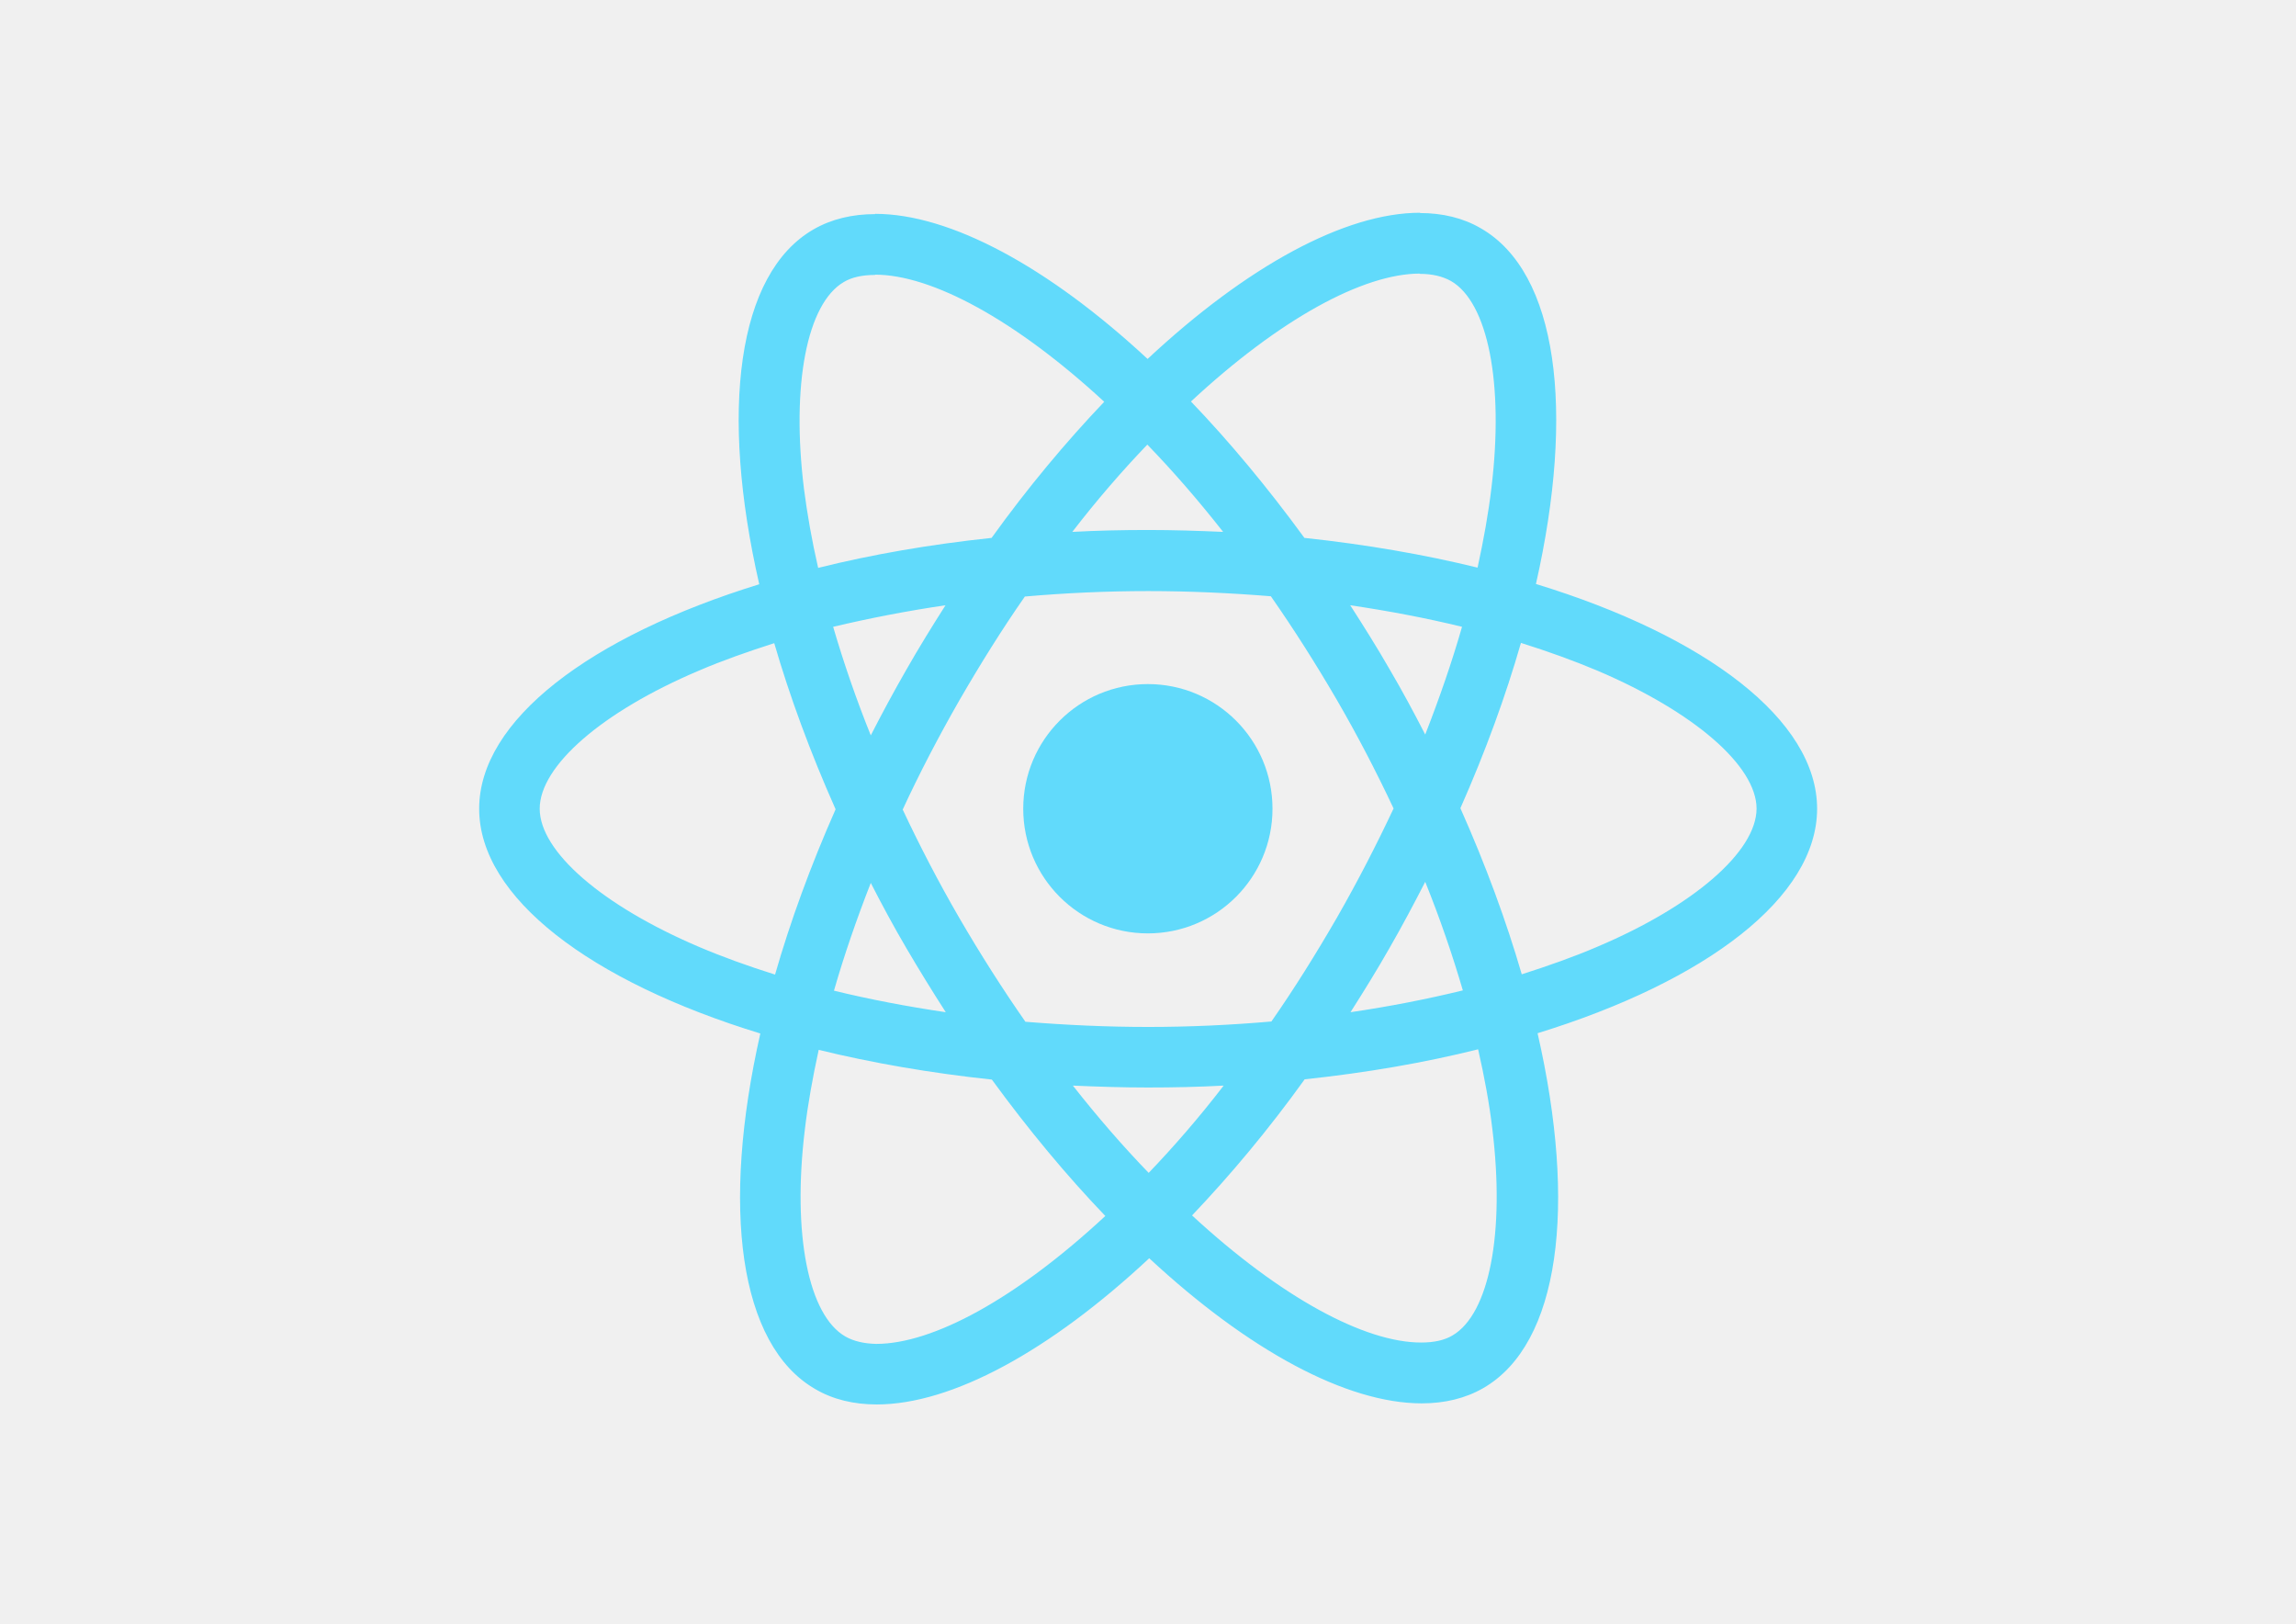
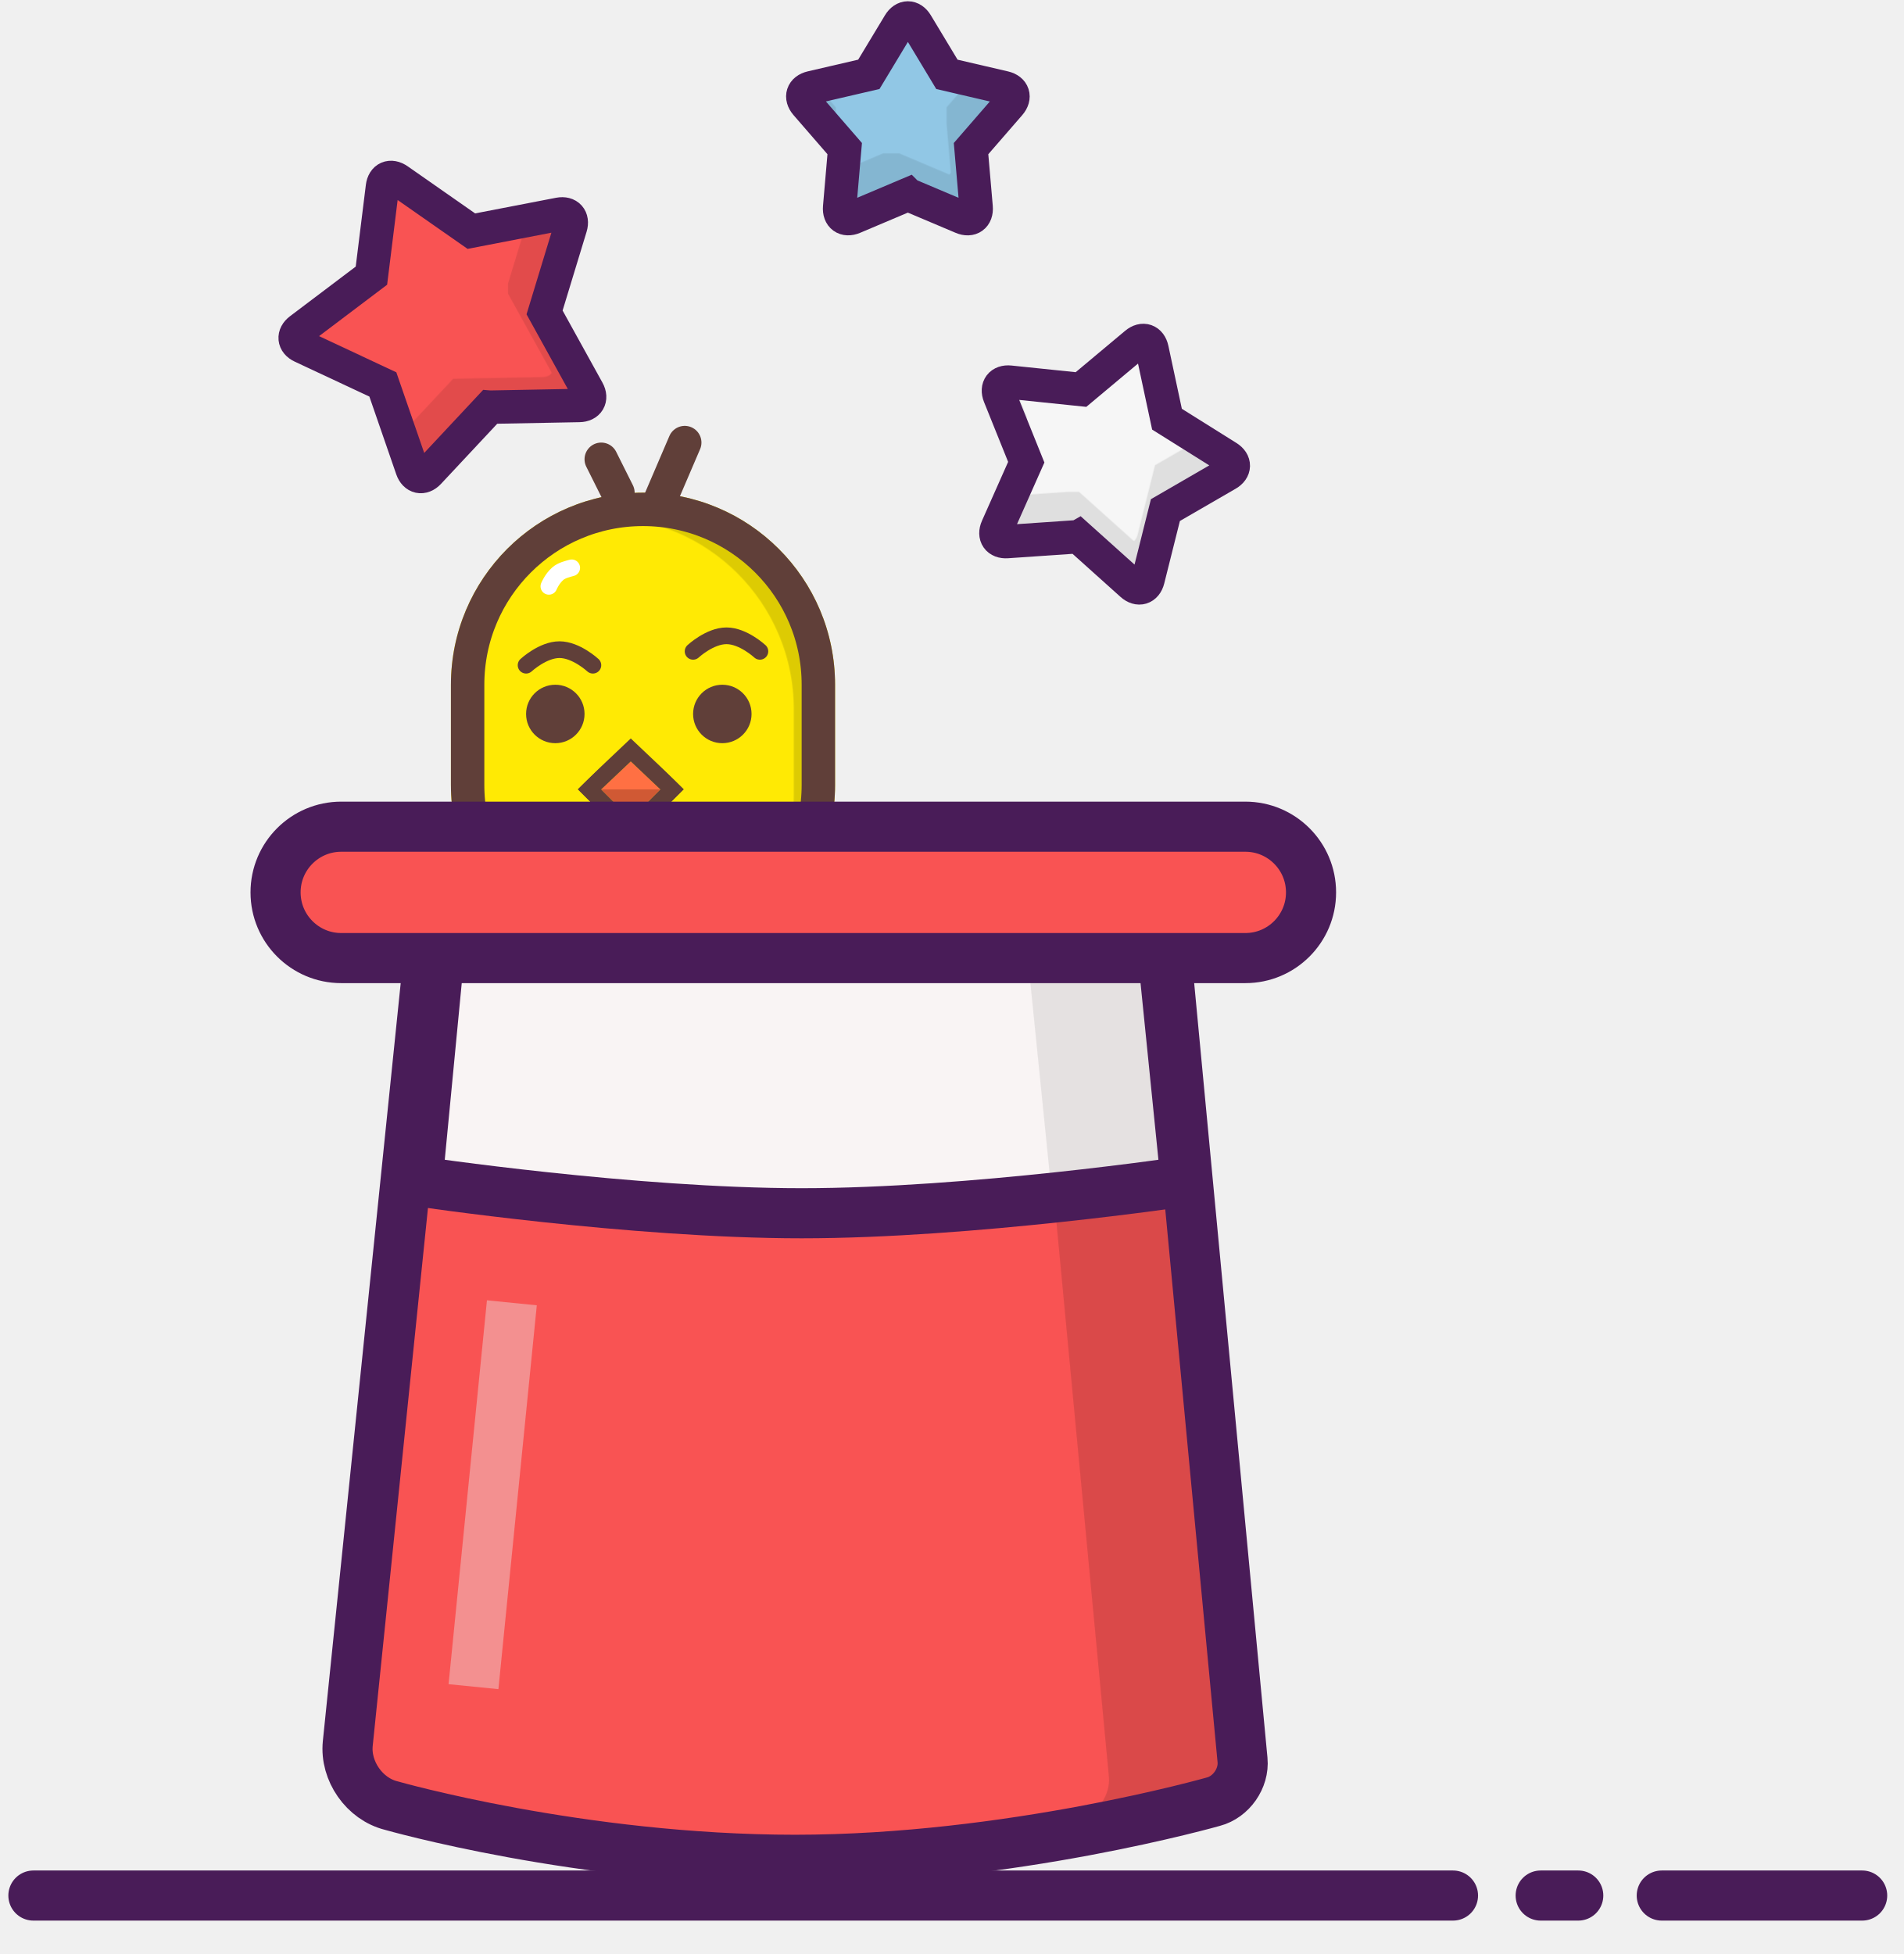
- <svg xmlns="http://www.w3.org/2000/svg" viewBox="0 0 841.9 595.3">
-   <g fill="#61DAFB">
-     <path d="M666.3 296.5c0-32.5-40.7-63.3-103.1-82.4 14.4-63.6 8-114.2-20.2-130.4-6.5-3.8-14.1-5.6-22.4-5.6v22.3c4.6 0 8.3.9 11.4 2.6 13.6 7.8 19.5 37.5 14.9 75.7-1.1 9.4-2.9 19.3-5.1 29.4-19.6-4.8-41-8.5-63.5-10.9-13.5-18.5-27.5-35.3-41.6-50 32.6-30.3 63.2-46.9 84-46.9V78c-27.5 0-63.5 19.6-99.9 53.6-36.4-33.8-72.4-53.2-99.9-53.2v22.3c20.7 0 51.4 16.5 84 46.6-14 14.7-28 31.4-41.3 49.9-22.6 2.4-44 6.1-63.6 11-2.3-10-4-19.7-5.2-29-4.7-38.2 1.1-67.9 14.6-75.8 3-1.8 6.9-2.6 11.5-2.6V78.5c-8.4 0-16 1.8-22.6 5.6-28.1 16.2-34.4 66.7-19.9 130.1-62.2 19.2-102.7 49.9-102.7 82.3 0 32.5 40.7 63.3 103.1 82.4-14.4 63.6-8 114.2 20.2 130.4 6.5 3.8 14.1 5.6 22.5 5.6 27.5 0 63.5-19.6 99.9-53.6 36.4 33.8 72.4 53.2 99.9 53.2 8.4 0 16-1.8 22.6-5.6 28.1-16.2 34.4-66.7 19.9-130.1 62-19.1 102.5-49.9 102.5-82.3zm-130.2-66.7c-3.7 12.9-8.3 26.2-13.5 39.5-4.1-8-8.4-16-13.1-24-4.6-8-9.5-15.8-14.4-23.4 14.2 2.1 27.9 4.7 41 7.9zm-45.8 106.5c-7.8 13.5-15.8 26.3-24.1 38.2-14.9 1.3-30 2-45.2 2-15.1 0-30.2-.7-45-1.9-8.3-11.9-16.4-24.6-24.2-38-7.6-13.1-14.5-26.4-20.8-39.8 6.2-13.4 13.2-26.8 20.7-39.9 7.8-13.5 15.8-26.3 24.1-38.2 14.9-1.3 30-2 45.2-2 15.1 0 30.2.7 45 1.9 8.3 11.9 16.4 24.6 24.2 38 7.6 13.1 14.5 26.4 20.8 39.8-6.3 13.4-13.2 26.8-20.7 39.9zm32.3-13c5.4 13.4 10 26.8 13.8 39.8-13.1 3.2-26.9 5.9-41.2 8 4.9-7.7 9.8-15.6 14.4-23.7 4.6-8 8.9-16.1 13-24.1zM421.2 430c-9.3-9.6-18.6-20.3-27.8-32 9 .4 18.2.7 27.5.7 9.4 0 18.7-.2 27.8-.7-9 11.7-18.3 22.4-27.5 32zm-74.4-58.9c-14.2-2.1-27.9-4.7-41-7.9 3.7-12.9 8.3-26.2 13.5-39.5 4.1 8 8.4 16 13.1 24 4.7 8 9.5 15.8 14.4 23.4zM420.7 163c9.3 9.6 18.6 20.3 27.8 32-9-.4-18.2-.7-27.5-.7-9.4 0-18.7.2-27.8.7 9-11.7 18.3-22.4 27.5-32zm-74 58.9c-4.9 7.7-9.8 15.6-14.4 23.7-4.6 8-8.9 16-13 24-5.4-13.4-10-26.8-13.8-39.8 13.1-3.1 26.9-5.8 41.2-7.9zm-90.5 125.2c-35.4-15.1-58.3-34.9-58.3-50.6 0-15.7 22.9-35.6 58.3-50.6 8.6-3.7 18-7 27.7-10.1 5.7 19.6 13.2 40 22.5 60.9-9.2 20.8-16.6 41.1-22.2 60.6-9.9-3.1-19.3-6.5-28-10.2zM310 490c-13.6-7.8-19.5-37.5-14.9-75.7 1.1-9.4 2.9-19.3 5.1-29.4 19.6 4.8 41 8.5 63.5 10.9 13.5 18.5 27.5 35.3 41.6 50-32.6 30.3-63.2 46.9-84 46.9-4.5-.1-8.3-1-11.3-2.7zm237.2-76.2c4.7 38.2-1.1 67.9-14.6 75.8-3 1.8-6.9 2.6-11.5 2.6-20.7 0-51.4-16.5-84-46.6 14-14.7 28-31.4 41.3-49.9 22.6-2.4 44-6.1 63.6-11 2.3 10.1 4.1 19.8 5.2 29.1zm38.5-66.7c-8.6 3.7-18 7-27.7 10.1-5.7-19.6-13.2-40-22.5-60.9 9.2-20.8 16.6-41.1 22.2-60.6 9.9 3.1 19.3 6.5 28.1 10.2 35.4 15.1 58.3 34.9 58.3 50.6-.1 15.7-23 35.6-58.4 50.6zM320.8 78.4z" />
-     <circle cx="420.9" cy="296.5" r="45.7" />
-     <path d="M520.5 78.1z" />
+ <svg xmlns="http://www.w3.org/2000/svg" xmlns:xlink="http://www.w3.org/1999/xlink" width="114" height="117" viewBox="192 93 114 117">
+   <defs>
+     <rect id="a" y="3" width="23" height="29" rx="11.5" />
+     <filter x="-50%" y="-50%" width="200%" height="200%" filterUnits="objectBoundingBox" id="d">
+       <feMorphology radius="2" in="SourceAlpha" result="shadowSpreadInner1" />
+       <feOffset dx="-2" dy="1" in="shadowSpreadInner1" result="shadowOffsetInner1" />
+       <feComposite in="shadowOffsetInner1" in2="SourceAlpha" operator="arithmetic" k2="-1" k3="1" result="shadowInnerInner1" />
+       <feColorMatrix values="0 0 0 0 0 0 0 0 0 0 0 0 0 0 0 0 0 0 0.134 0" in="shadowInnerInner1" />
+     </filter>
+     <mask id="e" x="0" y="0" width="23" height="29" fill="#fff">
+       <use xlink:href="#a" />
+     </mask>
+     <path id="b" d="M3.018.518v2.5h-2.5L.584.584z" />
+     <mask id="f" x="-1" y="-1" width="4.5" height="4.5">
+       <path fill="#fff" d="M-.482-.482h4.5v4.5h-4.5z" />
+       <use xlink:href="#b" />
+     </mask>
+     <path d="M212.824 197.393c-.17 1.647.996 3.325 2.608 3.722 0 0 11.33 3.244 24.176 3.244 12.844 0 25.047-3.48 25.047-3.48 1.066-.28 1.847-1.4 1.743-2.495L261.82 150h-44.128l-4.868 47.393z" id="g" />
+     <filter x="-50%" y="-50%" width="200%" height="200%" filterUnits="objectBoundingBox" id="h">
+       <feOffset dx="-8" dy="1" in="SourceAlpha" result="shadowOffsetInner1" />
+       <feComposite in="shadowOffsetInner1" in2="SourceAlpha" operator="arithmetic" k2="-1" k3="1" result="shadowInnerInner1" />
+       <feColorMatrix values="0 0 0 0 0 0 0 0 0 0 0 0 0 0 0 0 0 0 0.124 0" in="shadowInnerInner1" />
+     </filter>
+     <path d="M217 163.73s12.838 1.916 23 1.916 23-1.917 23-1.917L261.61 150h-43.29L217 163.73z" id="i" />
+     <filter x="-50%" y="-50%" width="200%" height="200%" filterUnits="objectBoundingBox" id="j">
+       <feOffset dx="-8" dy="1" in="SourceAlpha" result="shadowOffsetInner1" />
+       <feComposite in="shadowOffsetInner1" in2="SourceAlpha" operator="arithmetic" k2="-1" k3="1" result="shadowInnerInner1" />
+       <feColorMatrix values="0 0 0 0 0 0 0 0 0 0 0 0 0 0 0 0 0 0 0.08 0" in="shadowInnerInner1" />
+     </filter>
+     <rect id="c" x="207" y="141" width="65" height="10.867" rx="5.433" />
+     <mask id="k" x="0" y="0" width="65" height="10.867" fill="#fff">
+       <use xlink:href="#c" />
+     </mask>
+     <path d="M218.716 117.936l-4.93 2.085c-.505.214-.875-.067-.83-.6l.46-5.335-3.507-4.045c-.36-.413-.205-.852.316-.973l5.215-1.21 2.764-4.587c.283-.47.74-.47 1.03.01l1.12 1.858 1.637 2.718 5.216 1.21c.534.125.667.57.317.974l-3.508 4.045.46 5.335c.047.545-.335.81-.828.6l-4.93-2.084z" id="l" />
+     <filter x="-50%" y="-50%" width="200%" height="200%" filterUnits="objectBoundingBox" id="m">
+       <feMorphology radius=".5" in="SourceAlpha" result="shadowSpreadInner1" />
+       <feOffset dx="-1" dy="-2" in="shadowSpreadInner1" result="shadowOffsetInner1" />
+       <feComposite in="shadowOffsetInner1" in2="SourceAlpha" operator="arithmetic" k2="-1" k3="1" result="shadowInnerInner1" />
+       <feColorMatrix values="0 0 0 0 0 0 0 0 0 0 0 0 0 0 0 0 0 0 0.094 0" in="shadowInnerInner1" />
+     </filter>
+     <path d="M258.307 125.426l-3.945 1.668c-.505.214-.875-.06-.83-.602l.37-4.267-2.807-3.236c-.36-.415-.212-.853.317-.975l4.172-.97 2.21-3.668c.283-.47.744-.466 1.027.004l.848 1.407 1.362 2.26 4.172.968c.534.124.672.564.316.974l-2.806 3.235.368 4.267c.047.546-.33.814-.828.602l-3.945-1.668z" id="n" />
+     <filter x="-50%" y="-50%" width="200%" height="200%" filterUnits="objectBoundingBox" id="o">
+       <feMorphology radius=".5" in="SourceAlpha" result="shadowSpreadInner1" />
+       <feOffset dx="-1" dy="-2" in="shadowSpreadInner1" result="shadowOffsetInner1" />
+       <feComposite in="shadowOffsetInner1" in2="SourceAlpha" operator="arithmetic" k2="-1" k3="1" result="shadowInnerInner1" />
+       <feColorMatrix values="0 0 0 0 0 0 0 0 0 0 0 0 0 0 0 0 0 0 0.096 0" in="shadowInnerInner1" />
+     </filter>
+     <path d="M246.36 104.645l-3.245 1.373c-.51.216-.887-.057-.84-.61l.303-3.51-2.31-2.663c-.362-.42-.218-.862.322-.987l3.433-.797 1.82-3.018c.285-.475.75-.478 1.034-.004l.653 1.083 1.168 1.94 3.433.798c.542.125.685.568.322.987l-2.31 2.662.304 3.51c.048.554-.33.827-.84.61l-3.245-1.372z" id="p" />
+     <filter x="-50%" y="-50%" width="200%" height="200%" filterUnits="objectBoundingBox" id="q">
+       <feMorphology radius=".5" in="SourceAlpha" result="shadowSpreadInner1" />
+       <feOffset dx="-1" dy="-2" in="shadowSpreadInner1" result="shadowOffsetInner1" />
+       <feComposite in="shadowOffsetInner1" in2="SourceAlpha" operator="arithmetic" k2="-1" k3="1" result="shadowInnerInner1" />
+       <feColorMatrix values="0 0 0 0 0 0 0 0 0 0 0 0 0 0 0 0 0 0 0.086 0" in="shadowInnerInner1" />
+     </filter>
+   </defs>
+   <g fill="none" fill-rule="evenodd" transform="translate(219 119.5)">
+     <use fill="#FFEA04" xlink:href="#a" />
+     <use fill="#000" filter="url(#d)" xlink:href="#a" />
+     <use stroke="#603F39" mask="url(#e)" stroke-width="4" xlink:href="#a" />
+     <path d="M12.5 3.5L14 0" stroke="#603F39" stroke-width="2" stroke-linecap="round" />
+     <path d="M4.5 13.33s1-.93 2-.93 2 .93 2 .93M14.5 12.5s1-.93 2-.93 2 .93 2 .93" stroke="#603F39" stroke-linecap="round" />
+     <path d="M10 3L9 1" stroke="#603F39" stroke-width="2" stroke-linecap="round" />
+     <circle stroke="#603F39" fill="#603F39" cx="6.25" cy="16.25" r="1.25" />
+     <circle stroke="#603F39" fill="#603F39" cx="16.25" cy="16.25" r="1.25" />
+     <g>
+       <g transform="rotate(45 -16.667 22.132)">
+         <use fill="#FF7043" xlink:href="#b" />
+         <use stroke="#603F39" mask="url(#f)" stroke-width="2" xlink:href="#b" />
+       </g>
+       <path fill="#D05934" d="M12.536 20.768l-1.768 1.767L9 20.768" />
+     </g>
  </g>
+   <g fill="none">
+     <use fill="#F95353" fill-rule="evenodd" xlink:href="#g" />
+     <use fill="#000" filter="url(#h)" xlink:href="#g" />
+     <use stroke="#491C58" stroke-width="3" xlink:href="#g" />
+   </g>
+   <g fill="none">
+     <use fill="#F9F4F4" fill-rule="evenodd" xlink:href="#i" />
+     <use fill="#000" filter="url(#j)" xlink:href="#i" />
+     <use stroke="#491C58" stroke-width="3" xlink:href="#i" />
+   </g>
+   <use stroke="#491C58" mask="url(#k)" stroke-width="6" fill="#F95353" fill-rule="evenodd" xlink:href="#c" />
+   <g fill="none" transform="rotate(-24 218.716 111.506)">
+     <use fill="#F95353" fill-rule="evenodd" xlink:href="#l" />
+     <use fill="#000" filter="url(#m)" xlink:href="#l" />
+     <use stroke="#491C58" stroke-width="2" xlink:href="#l" />
+   </g>
+   <g fill="none" transform="rotate(19 258.307 120.097)">
+     <use fill="#F6F6F6" fill-rule="evenodd" xlink:href="#n" />
+     <use fill="#000" filter="url(#o)" xlink:href="#n" />
+     <use stroke="#491C58" stroke-width="2" xlink:href="#n" />
+   </g>
+   <g fill="none">
+     <use fill="#91C7E5" fill-rule="evenodd" xlink:href="#p" />
+     <use fill="#000" filter="url(#q)" xlink:href="#p" />
+     <use stroke="#491C58" stroke-width="2" xlink:href="#p" />
+   </g>
+   <path d="M194 206.5h85M284.25 206.5h2.25M291.5 206.5h12" stroke="#491C58" stroke-width="3" stroke-linecap="round" fill="none" />
+   <path d="M222.5 172.5l-2 20" stroke="#F39090" stroke-width="3" stroke-linecap="square" fill="none" />
+   <path d="M224.865 128.108s.182-.452.537-.76c.23-.2.59-.282.83-.348" stroke="#FFF" stroke-linecap="round" fill="none" />
</svg>
